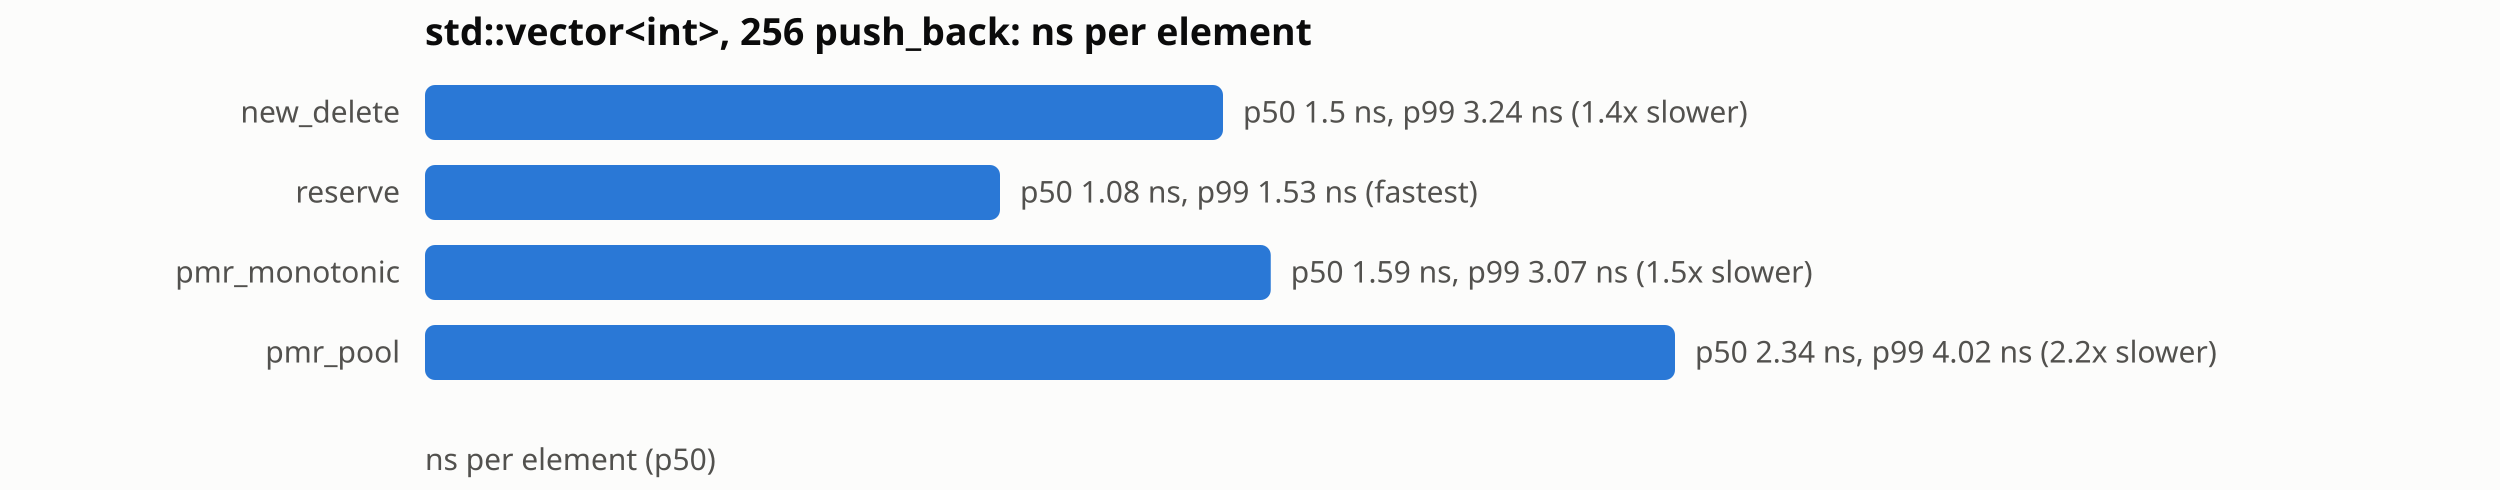
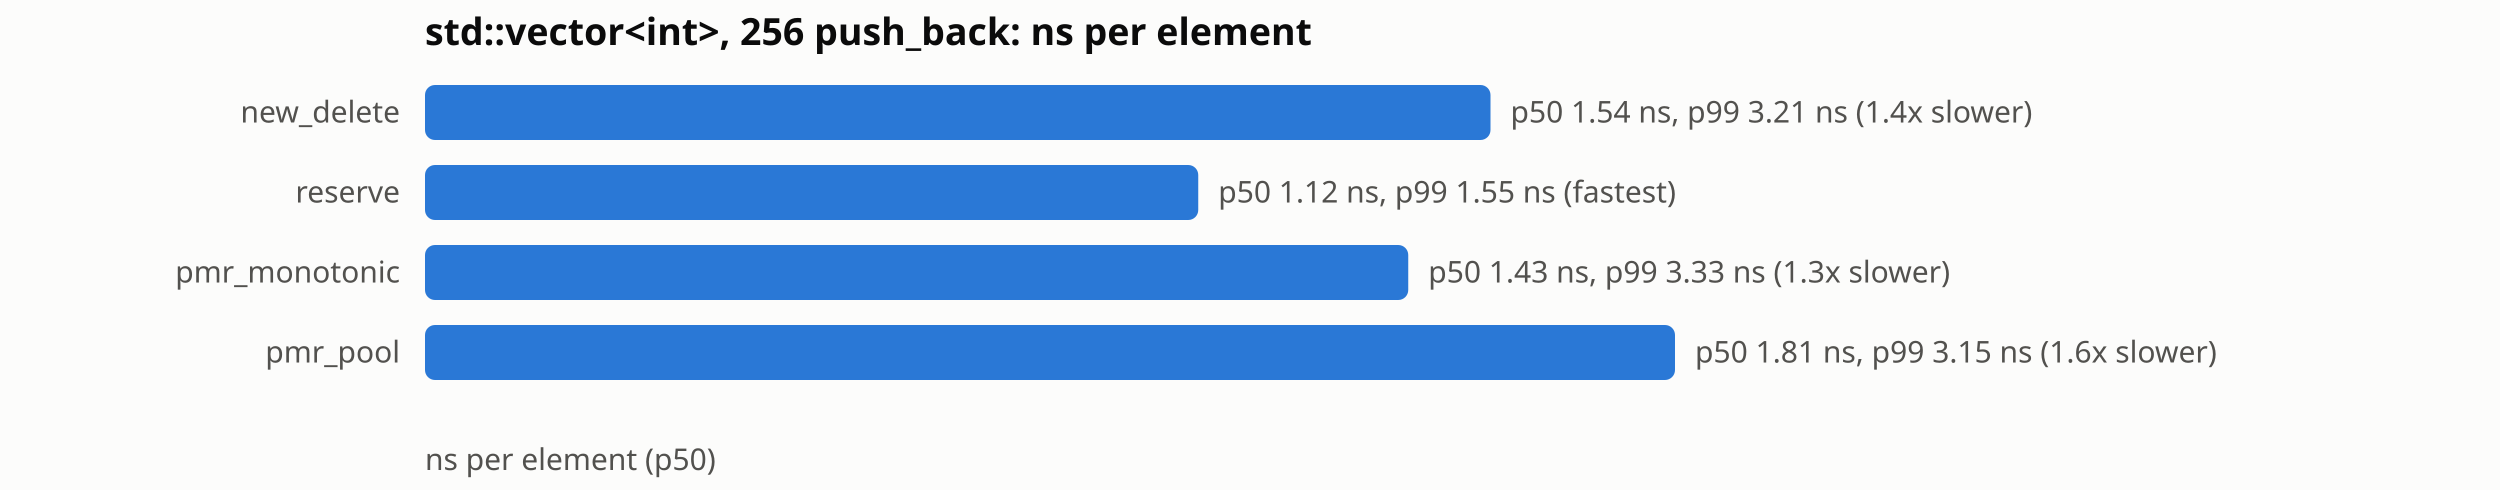
<svg xmlns="http://www.w3.org/2000/svg" viewBox="0 0 1000 196" role="img" aria-label="std::vector&lt;int&gt;, 256 push_back: ns per element">
  <style>
  .bg{fill:#fcfcfb} .ax{fill:#52514e;font:12px system-ui,sans-serif} .title{fill:#0b0b0b;font:600 15px system-ui,sans-serif}
  .grid{stroke:#e4e3df} .zone-a{fill:#f3f2ef} .zone-b{fill:#fcfcfb} .marker{stroke:#8a8984}
  .zlabel{fill:#8a8984;font:600 12px system-ui,sans-serif} .hit{fill:transparent}
  .s1{stroke:#2a78d6} .s2{stroke:#eb6834} .s3{stroke:#1baf7a} .s4{stroke:#6250d6} .s5{stroke:#e87ba4}
  .f1{fill:#2a78d6} .f2{fill:#eb6834} .f3{fill:#1baf7a} .f4{fill:#6250d6} .f5{fill:#e87ba4}
</style>
  <rect class="bg" width="1000" height="196" />
  <text class="title" x="170" y="18">std::vector&lt;int&gt;, 256 push_back: ns per element</text>
  <g transform="translate(0,24)">
    <text class="ax" x="160" y="25.0" text-anchor="end">new_delete</text>
-     <rect class="f1" x="170" y="10" width="319.2" height="22" rx="4" />
-     <text class="ax" x="497.2" y="25.0">p50 1.5 ns, p99 3.24 ns  (1.4x slower)</text>
+     <rect class="f1" x="170" y="10" width="426.2" height="22" rx="4" />
+     <text class="ax" x="604.2" y="25.0">p50 1.54 ns, p99 3.21 ns  (1.4x slower)</text>
    <text class="ax" x="160" y="57.0" text-anchor="end">reserve</text>
-     <rect class="f1" x="170" y="42" width="230.0" height="22" rx="4" />
-     <text class="ax" x="408.0" y="57.0">p50 1.08 ns, p99 1.53 ns  (fastest)</text>
+     <rect class="f1" x="170" y="42" width="309.3" height="22" rx="4" />
+     <text class="ax" x="487.3" y="57.0">p50 1.12 ns, p99 1.55 ns  (fastest)</text>
    <text class="ax" x="160" y="89.0" text-anchor="end">pmr_monotonic</text>
-     <rect class="f1" x="170" y="74" width="338.3" height="22" rx="4" />
-     <text class="ax" x="516.3" y="89.0">p50 1.59 ns, p99 3.07 ns  (1.5x slower)</text>
+     <rect class="f1" x="170" y="74" width="393.3" height="22" rx="4" />
+     <text class="ax" x="571.3" y="89.0">p50 1.43 ns, p99 3.33 ns  (1.3x slower)</text>
    <text class="ax" x="160" y="121.0" text-anchor="end">pmr_pool</text>
    <rect class="f1" x="170" y="106" width="500.0" height="22" rx="4" />
-     <text class="ax" x="678.0" y="121.0">p50 2.34 ns, p99 4.02 ns  (2.2x slower)</text>
+     <text class="ax" x="678.0" y="121.0">p50 1.81 ns, p99 3.15 ns  (1.6x slower)</text>
    <text class="ax" x="170" y="164">ns per element (p50)</text>
  </g>
</svg>
